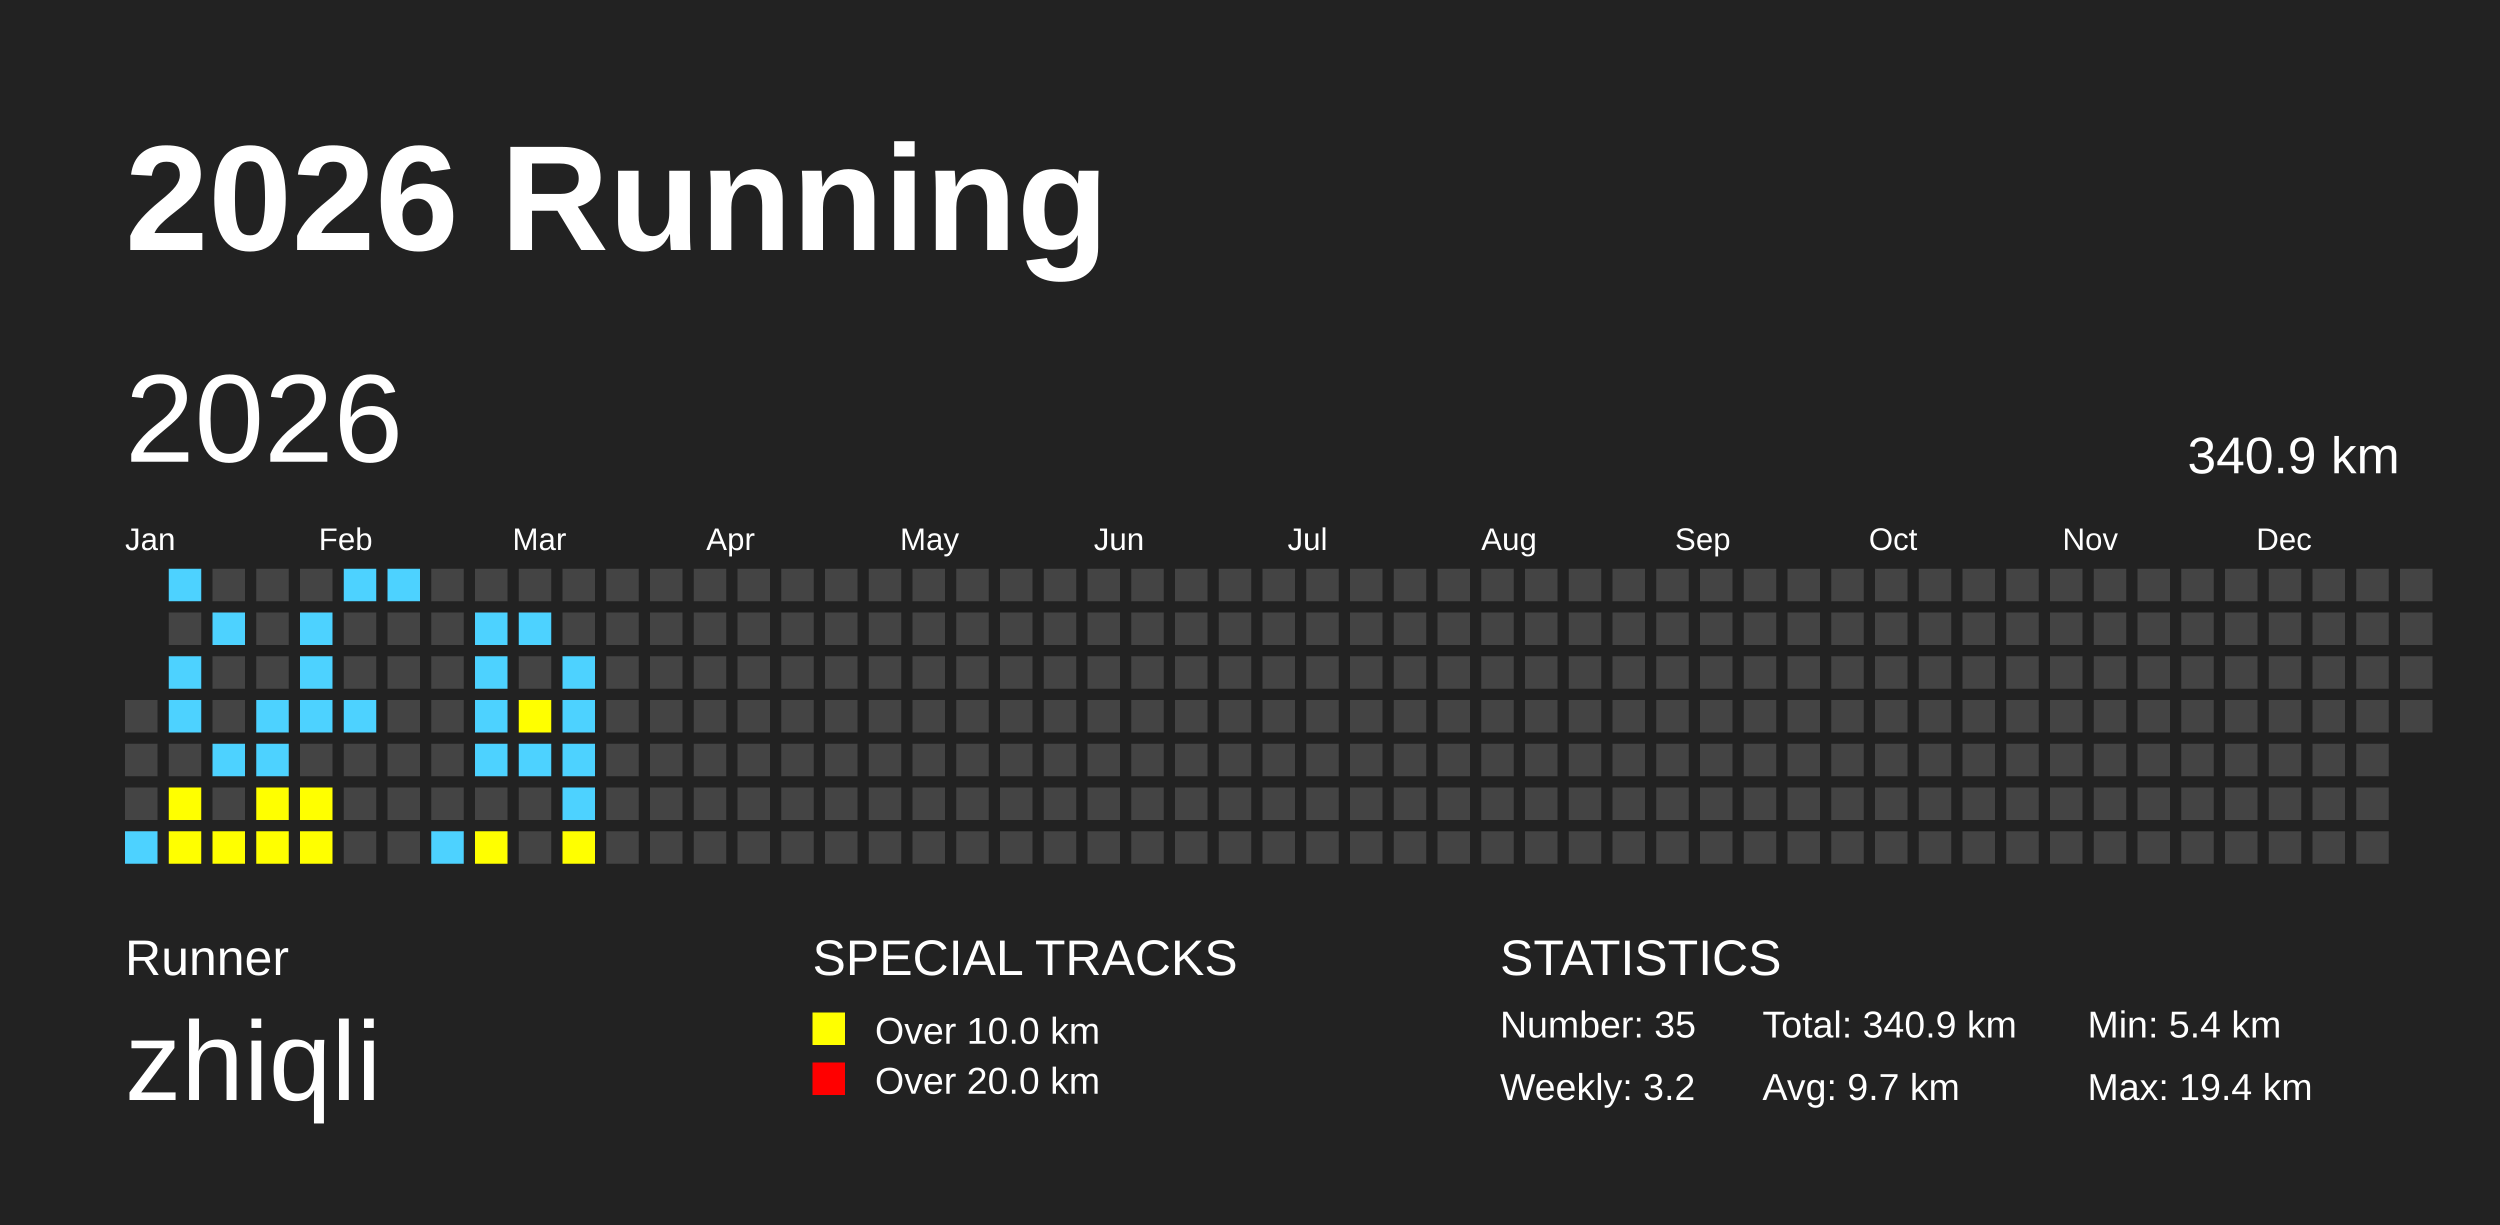
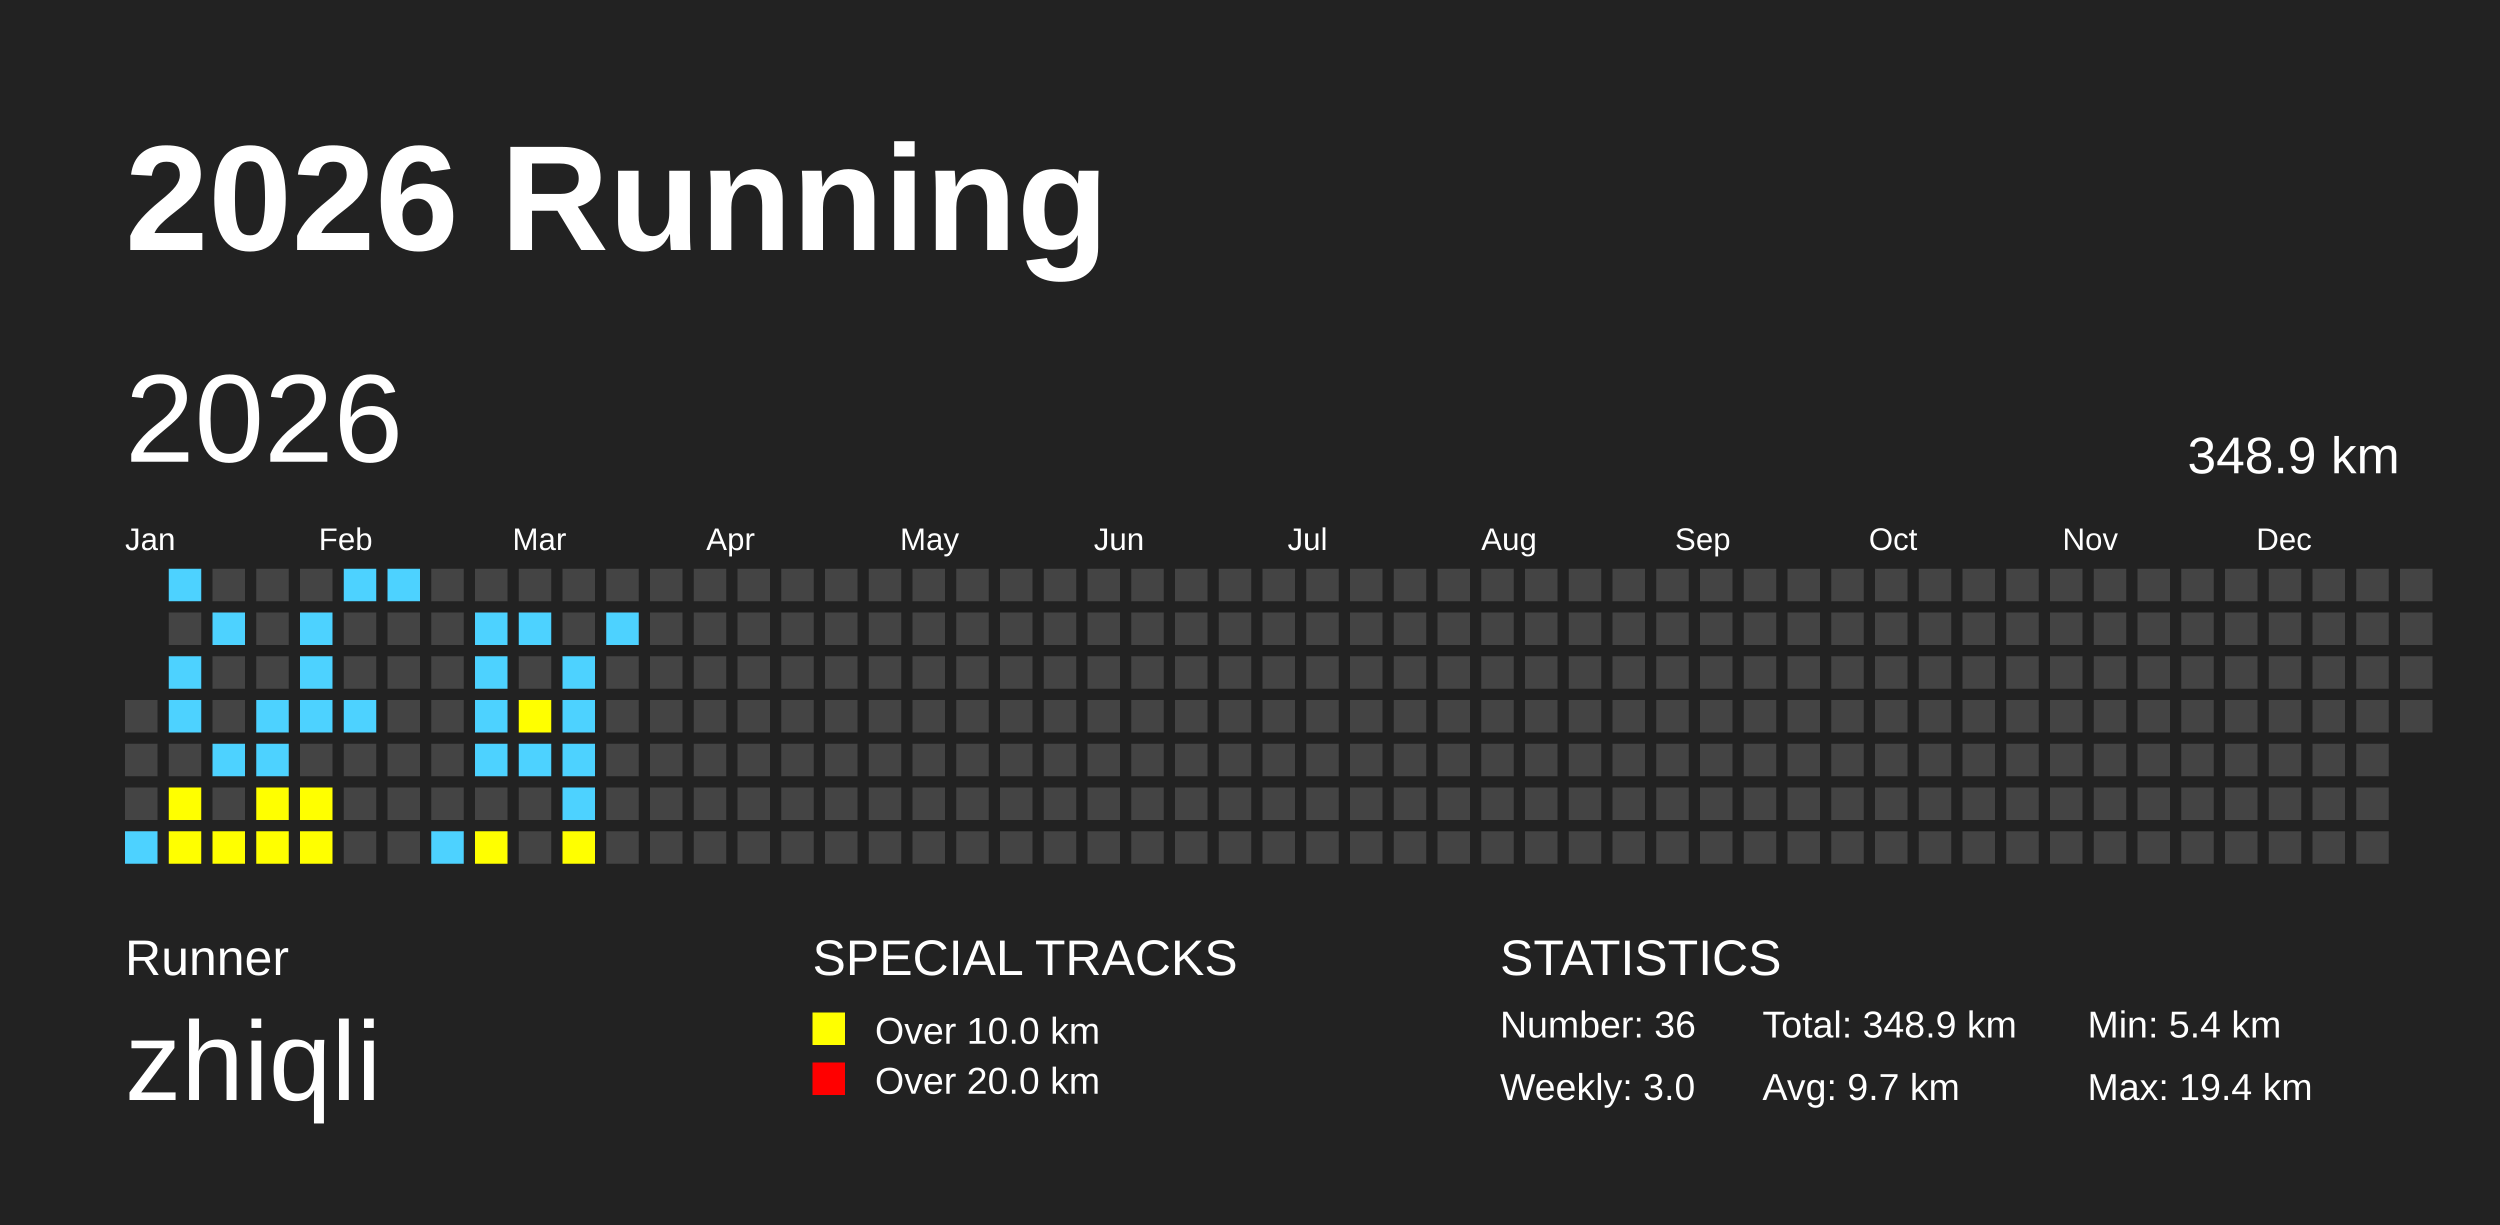
<svg xmlns="http://www.w3.org/2000/svg" baseProfile="full" height="98mm" version="1.1" viewBox="0,0,200,98" width="200mm">
  <defs />
  <rect fill="#222222" height="98" width="200" x="0" y="0" />
  <text fill="#FFFFFF" style="font-size:12px; font-family:Arial; font-weight:bold;" x="10" y="20">2026 Running</text>
  <text fill="#FFFFFF" style="font-size:4px; font-family:Arial" x="10" y="78">Runner</text>
  <text fill="#FFFFFF" style="font-size:9px; font-family:Arial" x="10" y="88">zhiqli</text>
  <text fill="#FFFFFF" style="font-size:4px; font-family:Arial" x="65" y="78">SPECIAL TRACKS</text>
  <rect fill="yellow" height="2.6" width="2.6" x="65" y="81" />
  <text fill="#FFFFFF" style="font-size:3px; font-family:Arial" x="70" y="83.5">Over 10.0 km</text>
  <rect fill="red" height="2.6" width="2.6" x="65" y="85" />
  <text fill="#FFFFFF" style="font-size:3px; font-family:Arial" x="70" y="87.5">Over 20.0 km</text>
  <text fill="#FFFFFF" style="font-size:4px; font-family:Arial" x="120" y="78">STATISTICS</text>
-   <text fill="#FFFFFF" style="font-size:3px; font-family:Arial" x="120" y="83">Number: 35</text>
-   <text fill="#FFFFFF" style="font-size:3px; font-family:Arial" x="120" y="88">Weekly: 3.2</text>
-   <text fill="#FFFFFF" style="font-size:3px; font-family:Arial" x="141" y="83">Total: 340.9 km</text>
+   <text fill="#FFFFFF" style="font-size:3px; font-family:Arial" x="120" y="83">Number: 36</text>
+   <text fill="#FFFFFF" style="font-size:3px; font-family:Arial" x="120" y="88">Weekly: 3.0</text>
+   <text fill="#FFFFFF" style="font-size:3px; font-family:Arial" x="141" y="83">Total: 348.9 km</text>
  <text fill="#FFFFFF" style="font-size:3px; font-family:Arial" x="141" y="88">Avg: 9.7 km</text>
  <text fill="#FFFFFF" style="font-size:3px; font-family:Arial" x="167" y="83">Min: 5.4 km</text>
  <text fill="#FFFFFF" style="font-size:3px; font-family:Arial" x="167" y="88">Max: 19.4 km</text>
  <text dominant-baseline="hanging" fill="#FFFFFF" style="font-size:10.0px; font-family:Arial;" x="10" y="30">2026</text>
-   <text dominant-baseline="hanging" fill="#FFFFFF" style="font-size:4.125px; font-family:Arial;" x="175" y="35">340.9 km</text>
+   <text dominant-baseline="hanging" fill="#FFFFFF" style="font-size:4.125px; font-family:Arial;" x="175" y="35">348.9 km</text>
  <text fill="#FFFFFF" style="font-size:2.5px; font-family:Arial" x="10.0" y="44">Jan</text>
  <text fill="#FFFFFF" style="font-size:2.5px; font-family:Arial" x="25.5" y="44">Feb</text>
  <text fill="#FFFFFF" style="font-size:2.5px; font-family:Arial" x="41.0" y="44">Mar</text>
  <text fill="#FFFFFF" style="font-size:2.5px; font-family:Arial" x="56.5" y="44">Apr</text>
  <text fill="#FFFFFF" style="font-size:2.5px; font-family:Arial" x="72.0" y="44">May</text>
  <text fill="#FFFFFF" style="font-size:2.5px; font-family:Arial" x="87.5" y="44">Jun</text>
  <text fill="#FFFFFF" style="font-size:2.5px; font-family:Arial" x="103.0" y="44">Jul</text>
  <text fill="#FFFFFF" style="font-size:2.5px; font-family:Arial" x="118.5" y="44">Aug</text>
  <text fill="#FFFFFF" style="font-size:2.5px; font-family:Arial" x="134.0" y="44">Sep</text>
  <text fill="#FFFFFF" style="font-size:2.5px; font-family:Arial" x="149.5" y="44">Oct</text>
  <text fill="#FFFFFF" style="font-size:2.5px; font-family:Arial" x="165.0" y="44">Nov</text>
  <text fill="#FFFFFF" style="font-size:2.5px; font-family:Arial" x="180.5" y="44">Dec</text>
  <rect fill="#444444" height="2.6" width="2.6" x="10.0" y="56.0" />
  <rect fill="#444444" height="2.6" width="2.6" x="10.0" y="59.5" />
  <rect fill="#444444" height="2.6" width="2.6" x="10.0" y="63.0" />
  <rect fill="#4DD2FF" height="2.6" width="2.6" x="10.0" y="66.5" />
  <rect fill="#4DD2FF" height="2.6" width="2.6" x="13.5" y="45.5" />
  <rect fill="#444444" height="2.6" width="2.6" x="13.5" y="49.0" />
  <rect fill="#4DD2FF" height="2.6" width="2.6" x="13.5" y="52.5" />
  <rect fill="#4DD2FF" height="2.6" width="2.6" x="13.5" y="56.0" />
  <rect fill="#444444" height="2.6" width="2.6" x="13.5" y="59.5" />
  <rect fill="yellow" height="2.6" width="2.6" x="13.5" y="63.0" />
  <rect fill="yellow" height="2.6" width="2.6" x="13.5" y="66.5" />
  <rect fill="#444444" height="2.6" width="2.6" x="17.0" y="45.5" />
  <rect fill="#4DD2FF" height="2.6" width="2.6" x="17.0" y="49.0" />
  <rect fill="#444444" height="2.6" width="2.6" x="17.0" y="52.5" />
  <rect fill="#444444" height="2.6" width="2.6" x="17.0" y="56.0" />
  <rect fill="#4DD2FF" height="2.6" width="2.6" x="17.0" y="59.5" />
  <rect fill="#444444" height="2.6" width="2.6" x="17.0" y="63.0" />
  <rect fill="yellow" height="2.6" width="2.6" x="17.0" y="66.5" />
  <rect fill="#444444" height="2.6" width="2.6" x="20.5" y="45.5" />
  <rect fill="#444444" height="2.6" width="2.6" x="20.5" y="49.0" />
  <rect fill="#444444" height="2.6" width="2.6" x="20.5" y="52.5" />
  <rect fill="#4DD2FF" height="2.6" width="2.6" x="20.5" y="56.0" />
  <rect fill="#4DD2FF" height="2.6" width="2.6" x="20.5" y="59.5" />
  <rect fill="yellow" height="2.6" width="2.6" x="20.5" y="63.0" />
  <rect fill="yellow" height="2.6" width="2.6" x="20.5" y="66.5" />
  <rect fill="#444444" height="2.6" width="2.6" x="24.0" y="45.5" />
  <rect fill="#4DD2FF" height="2.6" width="2.6" x="24.0" y="49.0" />
  <rect fill="#4DD2FF" height="2.6" width="2.6" x="24.0" y="52.5" />
  <rect fill="#4DD2FF" height="2.6" width="2.6" x="24.0" y="56.0" />
  <rect fill="#444444" height="2.6" width="2.6" x="24.0" y="59.5" />
  <rect fill="yellow" height="2.6" width="2.6" x="24.0" y="63.0" />
  <rect fill="yellow" height="2.6" width="2.6" x="24.0" y="66.5" />
  <rect fill="#4DD2FF" height="2.6" width="2.6" x="27.5" y="45.5" />
  <rect fill="#444444" height="2.6" width="2.6" x="27.5" y="49.0" />
  <rect fill="#444444" height="2.6" width="2.6" x="27.5" y="52.5" />
  <rect fill="#4DD2FF" height="2.6" width="2.6" x="27.5" y="56.0" />
  <rect fill="#444444" height="2.6" width="2.6" x="27.5" y="59.5" />
  <rect fill="#444444" height="2.6" width="2.6" x="27.5" y="63.0" />
  <rect fill="#444444" height="2.6" width="2.6" x="27.5" y="66.5" />
  <rect fill="#4DD2FF" height="2.6" width="2.6" x="31.0" y="45.5" />
  <rect fill="#444444" height="2.6" width="2.6" x="31.0" y="49.0" />
  <rect fill="#444444" height="2.6" width="2.6" x="31.0" y="52.5" />
  <rect fill="#444444" height="2.6" width="2.6" x="31.0" y="56.0" />
  <rect fill="#444444" height="2.6" width="2.6" x="31.0" y="59.5" />
  <rect fill="#444444" height="2.6" width="2.6" x="31.0" y="63.0" />
  <rect fill="#444444" height="2.6" width="2.6" x="31.0" y="66.5" />
  <rect fill="#444444" height="2.6" width="2.6" x="34.5" y="45.5" />
  <rect fill="#444444" height="2.6" width="2.6" x="34.5" y="49.0" />
  <rect fill="#444444" height="2.6" width="2.6" x="34.5" y="52.5" />
  <rect fill="#444444" height="2.6" width="2.6" x="34.5" y="56.0" />
  <rect fill="#444444" height="2.6" width="2.6" x="34.5" y="59.5" />
  <rect fill="#444444" height="2.6" width="2.6" x="34.5" y="63.0" />
  <rect fill="#4DD2FF" height="2.6" width="2.6" x="34.5" y="66.5" />
  <rect fill="#444444" height="2.6" width="2.6" x="38.0" y="45.5" />
  <rect fill="#4DD2FF" height="2.6" width="2.6" x="38.0" y="49.0" />
  <rect fill="#4DD2FF" height="2.6" width="2.6" x="38.0" y="52.5" />
  <rect fill="#4DD2FF" height="2.6" width="2.6" x="38.0" y="56.0" />
  <rect fill="#4DD2FF" height="2.6" width="2.6" x="38.0" y="59.5" />
  <rect fill="#444444" height="2.6" width="2.6" x="38.0" y="63.0" />
  <rect fill="yellow" height="2.6" width="2.6" x="38.0" y="66.5" />
  <rect fill="#444444" height="2.6" width="2.6" x="41.5" y="45.5" />
  <rect fill="#4DD2FF" height="2.6" width="2.6" x="41.5" y="49.0" />
  <rect fill="#444444" height="2.6" width="2.6" x="41.5" y="52.5" />
  <rect fill="yellow" height="2.6" width="2.6" x="41.5" y="56.0" />
  <rect fill="#4DD2FF" height="2.6" width="2.6" x="41.5" y="59.5" />
  <rect fill="#444444" height="2.6" width="2.6" x="41.5" y="63.0" />
  <rect fill="#444444" height="2.6" width="2.6" x="41.5" y="66.5" />
  <rect fill="#444444" height="2.6" width="2.6" x="45.0" y="45.5" />
  <rect fill="#444444" height="2.6" width="2.6" x="45.0" y="49.0" />
  <rect fill="#4DD2FF" height="2.6" width="2.6" x="45.0" y="52.5" />
  <rect fill="#4DD2FF" height="2.6" width="2.6" x="45.0" y="56.0" />
  <rect fill="#4DD2FF" height="2.6" width="2.6" x="45.0" y="59.5" />
  <rect fill="#4DD2FF" height="2.6" width="2.6" x="45.0" y="63.0" />
  <rect fill="yellow" height="2.6" width="2.6" x="45.0" y="66.5" />
  <rect fill="#444444" height="2.6" width="2.6" x="48.5" y="45.5" />
-   <rect fill="#444444" height="2.6" width="2.6" x="48.5" y="49.0" />
+   <rect fill="#4DD2FF" height="2.6" width="2.6" x="48.5" y="49.0" />
  <rect fill="#444444" height="2.6" width="2.6" x="48.5" y="52.5" />
  <rect fill="#444444" height="2.6" width="2.6" x="48.5" y="56.0" />
  <rect fill="#444444" height="2.6" width="2.6" x="48.5" y="59.5" />
  <rect fill="#444444" height="2.6" width="2.6" x="48.5" y="63.0" />
  <rect fill="#444444" height="2.6" width="2.6" x="48.5" y="66.5" />
  <rect fill="#444444" height="2.6" width="2.6" x="52.0" y="45.5" />
  <rect fill="#444444" height="2.6" width="2.6" x="52.0" y="49.0" />
  <rect fill="#444444" height="2.6" width="2.6" x="52.0" y="52.5" />
  <rect fill="#444444" height="2.6" width="2.6" x="52.0" y="56.0" />
  <rect fill="#444444" height="2.6" width="2.6" x="52.0" y="59.5" />
  <rect fill="#444444" height="2.6" width="2.6" x="52.0" y="63.0" />
  <rect fill="#444444" height="2.6" width="2.6" x="52.0" y="66.5" />
  <rect fill="#444444" height="2.6" width="2.6" x="55.5" y="45.5" />
  <rect fill="#444444" height="2.6" width="2.6" x="55.5" y="49.0" />
  <rect fill="#444444" height="2.6" width="2.6" x="55.5" y="52.5" />
  <rect fill="#444444" height="2.6" width="2.6" x="55.5" y="56.0" />
  <rect fill="#444444" height="2.6" width="2.6" x="55.5" y="59.5" />
  <rect fill="#444444" height="2.6" width="2.6" x="55.5" y="63.0" />
  <rect fill="#444444" height="2.6" width="2.6" x="55.5" y="66.5" />
  <rect fill="#444444" height="2.6" width="2.6" x="59.0" y="45.5" />
  <rect fill="#444444" height="2.6" width="2.6" x="59.0" y="49.0" />
  <rect fill="#444444" height="2.6" width="2.6" x="59.0" y="52.5" />
  <rect fill="#444444" height="2.6" width="2.6" x="59.0" y="56.0" />
  <rect fill="#444444" height="2.6" width="2.6" x="59.0" y="59.5" />
  <rect fill="#444444" height="2.6" width="2.6" x="59.0" y="63.0" />
  <rect fill="#444444" height="2.6" width="2.6" x="59.0" y="66.5" />
  <rect fill="#444444" height="2.6" width="2.6" x="62.5" y="45.5" />
  <rect fill="#444444" height="2.6" width="2.6" x="62.5" y="49.0" />
  <rect fill="#444444" height="2.6" width="2.6" x="62.5" y="52.5" />
  <rect fill="#444444" height="2.6" width="2.6" x="62.5" y="56.0" />
  <rect fill="#444444" height="2.6" width="2.6" x="62.5" y="59.5" />
  <rect fill="#444444" height="2.6" width="2.6" x="62.5" y="63.0" />
  <rect fill="#444444" height="2.6" width="2.6" x="62.5" y="66.5" />
  <rect fill="#444444" height="2.6" width="2.6" x="66.0" y="45.5" />
  <rect fill="#444444" height="2.6" width="2.6" x="66.0" y="49.0" />
  <rect fill="#444444" height="2.6" width="2.6" x="66.0" y="52.5" />
  <rect fill="#444444" height="2.6" width="2.6" x="66.0" y="56.0" />
  <rect fill="#444444" height="2.6" width="2.6" x="66.0" y="59.5" />
  <rect fill="#444444" height="2.6" width="2.6" x="66.0" y="63.0" />
  <rect fill="#444444" height="2.6" width="2.6" x="66.0" y="66.5" />
  <rect fill="#444444" height="2.6" width="2.6" x="69.5" y="45.5" />
  <rect fill="#444444" height="2.6" width="2.6" x="69.5" y="49.0" />
  <rect fill="#444444" height="2.6" width="2.6" x="69.5" y="52.5" />
  <rect fill="#444444" height="2.6" width="2.6" x="69.5" y="56.0" />
  <rect fill="#444444" height="2.6" width="2.6" x="69.5" y="59.5" />
  <rect fill="#444444" height="2.6" width="2.6" x="69.5" y="63.0" />
  <rect fill="#444444" height="2.6" width="2.6" x="69.5" y="66.5" />
  <rect fill="#444444" height="2.6" width="2.6" x="73.0" y="45.5" />
  <rect fill="#444444" height="2.6" width="2.6" x="73.0" y="49.0" />
  <rect fill="#444444" height="2.6" width="2.6" x="73.0" y="52.5" />
  <rect fill="#444444" height="2.6" width="2.6" x="73.0" y="56.0" />
  <rect fill="#444444" height="2.6" width="2.6" x="73.0" y="59.5" />
  <rect fill="#444444" height="2.6" width="2.6" x="73.0" y="63.0" />
  <rect fill="#444444" height="2.6" width="2.6" x="73.0" y="66.5" />
  <rect fill="#444444" height="2.6" width="2.6" x="76.5" y="45.5" />
  <rect fill="#444444" height="2.6" width="2.6" x="76.5" y="49.0" />
  <rect fill="#444444" height="2.6" width="2.6" x="76.5" y="52.5" />
  <rect fill="#444444" height="2.6" width="2.6" x="76.5" y="56.0" />
  <rect fill="#444444" height="2.6" width="2.6" x="76.5" y="59.5" />
  <rect fill="#444444" height="2.6" width="2.6" x="76.5" y="63.0" />
  <rect fill="#444444" height="2.6" width="2.6" x="76.5" y="66.5" />
  <rect fill="#444444" height="2.6" width="2.6" x="80.0" y="45.5" />
  <rect fill="#444444" height="2.6" width="2.6" x="80.0" y="49.0" />
  <rect fill="#444444" height="2.6" width="2.6" x="80.0" y="52.5" />
  <rect fill="#444444" height="2.6" width="2.6" x="80.0" y="56.0" />
  <rect fill="#444444" height="2.6" width="2.6" x="80.0" y="59.5" />
  <rect fill="#444444" height="2.6" width="2.6" x="80.0" y="63.0" />
  <rect fill="#444444" height="2.6" width="2.6" x="80.0" y="66.5" />
  <rect fill="#444444" height="2.6" width="2.6" x="83.5" y="45.5" />
  <rect fill="#444444" height="2.6" width="2.6" x="83.5" y="49.0" />
  <rect fill="#444444" height="2.6" width="2.6" x="83.5" y="52.5" />
  <rect fill="#444444" height="2.6" width="2.6" x="83.5" y="56.0" />
  <rect fill="#444444" height="2.6" width="2.6" x="83.5" y="59.5" />
  <rect fill="#444444" height="2.6" width="2.6" x="83.5" y="63.0" />
  <rect fill="#444444" height="2.6" width="2.6" x="83.5" y="66.5" />
  <rect fill="#444444" height="2.6" width="2.6" x="87.0" y="45.5" />
  <rect fill="#444444" height="2.6" width="2.6" x="87.0" y="49.0" />
  <rect fill="#444444" height="2.6" width="2.6" x="87.0" y="52.5" />
  <rect fill="#444444" height="2.6" width="2.6" x="87.0" y="56.0" />
  <rect fill="#444444" height="2.6" width="2.6" x="87.0" y="59.5" />
  <rect fill="#444444" height="2.6" width="2.6" x="87.0" y="63.0" />
  <rect fill="#444444" height="2.6" width="2.6" x="87.0" y="66.5" />
  <rect fill="#444444" height="2.6" width="2.6" x="90.5" y="45.5" />
  <rect fill="#444444" height="2.6" width="2.6" x="90.5" y="49.0" />
  <rect fill="#444444" height="2.6" width="2.6" x="90.5" y="52.5" />
  <rect fill="#444444" height="2.6" width="2.6" x="90.5" y="56.0" />
  <rect fill="#444444" height="2.6" width="2.6" x="90.5" y="59.5" />
  <rect fill="#444444" height="2.6" width="2.6" x="90.5" y="63.0" />
  <rect fill="#444444" height="2.6" width="2.6" x="90.5" y="66.5" />
  <rect fill="#444444" height="2.6" width="2.6" x="94.0" y="45.5" />
  <rect fill="#444444" height="2.6" width="2.6" x="94.0" y="49.0" />
  <rect fill="#444444" height="2.6" width="2.6" x="94.0" y="52.5" />
  <rect fill="#444444" height="2.6" width="2.6" x="94.0" y="56.0" />
  <rect fill="#444444" height="2.6" width="2.6" x="94.0" y="59.5" />
  <rect fill="#444444" height="2.6" width="2.6" x="94.0" y="63.0" />
  <rect fill="#444444" height="2.6" width="2.6" x="94.0" y="66.5" />
  <rect fill="#444444" height="2.6" width="2.6" x="97.5" y="45.5" />
  <rect fill="#444444" height="2.6" width="2.6" x="97.5" y="49.0" />
  <rect fill="#444444" height="2.6" width="2.6" x="97.5" y="52.5" />
  <rect fill="#444444" height="2.6" width="2.6" x="97.5" y="56.0" />
  <rect fill="#444444" height="2.6" width="2.6" x="97.5" y="59.5" />
  <rect fill="#444444" height="2.6" width="2.6" x="97.5" y="63.0" />
  <rect fill="#444444" height="2.6" width="2.6" x="97.5" y="66.5" />
  <rect fill="#444444" height="2.6" width="2.6" x="101.0" y="45.5" />
  <rect fill="#444444" height="2.6" width="2.6" x="101.0" y="49.0" />
  <rect fill="#444444" height="2.6" width="2.6" x="101.0" y="52.5" />
  <rect fill="#444444" height="2.6" width="2.6" x="101.0" y="56.0" />
  <rect fill="#444444" height="2.6" width="2.6" x="101.0" y="59.5" />
  <rect fill="#444444" height="2.6" width="2.6" x="101.0" y="63.0" />
  <rect fill="#444444" height="2.6" width="2.6" x="101.0" y="66.5" />
  <rect fill="#444444" height="2.6" width="2.6" x="104.5" y="45.5" />
  <rect fill="#444444" height="2.6" width="2.6" x="104.5" y="49.0" />
  <rect fill="#444444" height="2.6" width="2.6" x="104.5" y="52.5" />
  <rect fill="#444444" height="2.6" width="2.6" x="104.5" y="56.0" />
  <rect fill="#444444" height="2.6" width="2.6" x="104.5" y="59.5" />
  <rect fill="#444444" height="2.6" width="2.6" x="104.5" y="63.0" />
  <rect fill="#444444" height="2.6" width="2.6" x="104.5" y="66.5" />
  <rect fill="#444444" height="2.6" width="2.6" x="108.0" y="45.5" />
  <rect fill="#444444" height="2.6" width="2.6" x="108.0" y="49.0" />
  <rect fill="#444444" height="2.6" width="2.6" x="108.0" y="52.5" />
  <rect fill="#444444" height="2.6" width="2.6" x="108.0" y="56.0" />
  <rect fill="#444444" height="2.6" width="2.6" x="108.0" y="59.5" />
  <rect fill="#444444" height="2.6" width="2.6" x="108.0" y="63.0" />
  <rect fill="#444444" height="2.6" width="2.6" x="108.0" y="66.5" />
  <rect fill="#444444" height="2.6" width="2.6" x="111.5" y="45.5" />
  <rect fill="#444444" height="2.6" width="2.6" x="111.5" y="49.0" />
  <rect fill="#444444" height="2.6" width="2.6" x="111.5" y="52.5" />
  <rect fill="#444444" height="2.6" width="2.6" x="111.5" y="56.0" />
  <rect fill="#444444" height="2.6" width="2.6" x="111.5" y="59.5" />
  <rect fill="#444444" height="2.6" width="2.6" x="111.5" y="63.0" />
  <rect fill="#444444" height="2.6" width="2.6" x="111.5" y="66.5" />
  <rect fill="#444444" height="2.6" width="2.6" x="115.0" y="45.5" />
  <rect fill="#444444" height="2.6" width="2.6" x="115.0" y="49.0" />
  <rect fill="#444444" height="2.6" width="2.6" x="115.0" y="52.5" />
  <rect fill="#444444" height="2.6" width="2.6" x="115.0" y="56.0" />
  <rect fill="#444444" height="2.6" width="2.6" x="115.0" y="59.5" />
  <rect fill="#444444" height="2.6" width="2.6" x="115.0" y="63.0" />
  <rect fill="#444444" height="2.6" width="2.6" x="115.0" y="66.5" />
  <rect fill="#444444" height="2.6" width="2.6" x="118.5" y="45.5" />
  <rect fill="#444444" height="2.6" width="2.6" x="118.5" y="49.0" />
  <rect fill="#444444" height="2.6" width="2.6" x="118.5" y="52.5" />
  <rect fill="#444444" height="2.6" width="2.6" x="118.5" y="56.0" />
  <rect fill="#444444" height="2.6" width="2.6" x="118.5" y="59.5" />
  <rect fill="#444444" height="2.6" width="2.6" x="118.5" y="63.0" />
  <rect fill="#444444" height="2.6" width="2.6" x="118.5" y="66.5" />
  <rect fill="#444444" height="2.6" width="2.6" x="122.0" y="45.5" />
  <rect fill="#444444" height="2.6" width="2.6" x="122.0" y="49.0" />
  <rect fill="#444444" height="2.6" width="2.6" x="122.0" y="52.5" />
  <rect fill="#444444" height="2.6" width="2.6" x="122.0" y="56.0" />
  <rect fill="#444444" height="2.6" width="2.6" x="122.0" y="59.5" />
  <rect fill="#444444" height="2.6" width="2.6" x="122.0" y="63.0" />
  <rect fill="#444444" height="2.6" width="2.6" x="122.0" y="66.5" />
  <rect fill="#444444" height="2.6" width="2.6" x="125.5" y="45.5" />
  <rect fill="#444444" height="2.6" width="2.6" x="125.5" y="49.0" />
  <rect fill="#444444" height="2.6" width="2.6" x="125.5" y="52.5" />
  <rect fill="#444444" height="2.6" width="2.6" x="125.5" y="56.0" />
  <rect fill="#444444" height="2.6" width="2.6" x="125.5" y="59.5" />
  <rect fill="#444444" height="2.6" width="2.6" x="125.5" y="63.0" />
  <rect fill="#444444" height="2.6" width="2.6" x="125.5" y="66.5" />
  <rect fill="#444444" height="2.6" width="2.6" x="129.0" y="45.5" />
  <rect fill="#444444" height="2.6" width="2.6" x="129.0" y="49.0" />
  <rect fill="#444444" height="2.6" width="2.6" x="129.0" y="52.5" />
  <rect fill="#444444" height="2.6" width="2.6" x="129.0" y="56.0" />
  <rect fill="#444444" height="2.6" width="2.6" x="129.0" y="59.5" />
  <rect fill="#444444" height="2.6" width="2.6" x="129.0" y="63.0" />
  <rect fill="#444444" height="2.6" width="2.6" x="129.0" y="66.5" />
  <rect fill="#444444" height="2.6" width="2.6" x="132.5" y="45.5" />
  <rect fill="#444444" height="2.6" width="2.6" x="132.5" y="49.0" />
  <rect fill="#444444" height="2.6" width="2.6" x="132.5" y="52.5" />
  <rect fill="#444444" height="2.6" width="2.6" x="132.5" y="56.0" />
  <rect fill="#444444" height="2.6" width="2.6" x="132.5" y="59.5" />
  <rect fill="#444444" height="2.6" width="2.6" x="132.5" y="63.0" />
  <rect fill="#444444" height="2.6" width="2.6" x="132.5" y="66.5" />
  <rect fill="#444444" height="2.6" width="2.6" x="136.0" y="45.5" />
  <rect fill="#444444" height="2.6" width="2.6" x="136.0" y="49.0" />
  <rect fill="#444444" height="2.6" width="2.6" x="136.0" y="52.5" />
  <rect fill="#444444" height="2.6" width="2.6" x="136.0" y="56.0" />
  <rect fill="#444444" height="2.6" width="2.6" x="136.0" y="59.5" />
  <rect fill="#444444" height="2.6" width="2.6" x="136.0" y="63.0" />
  <rect fill="#444444" height="2.6" width="2.6" x="136.0" y="66.5" />
  <rect fill="#444444" height="2.6" width="2.6" x="139.5" y="45.5" />
  <rect fill="#444444" height="2.6" width="2.6" x="139.5" y="49.0" />
  <rect fill="#444444" height="2.6" width="2.6" x="139.5" y="52.5" />
  <rect fill="#444444" height="2.6" width="2.6" x="139.5" y="56.0" />
  <rect fill="#444444" height="2.6" width="2.6" x="139.5" y="59.5" />
  <rect fill="#444444" height="2.6" width="2.6" x="139.5" y="63.0" />
  <rect fill="#444444" height="2.6" width="2.6" x="139.5" y="66.5" />
  <rect fill="#444444" height="2.6" width="2.6" x="143.0" y="45.5" />
  <rect fill="#444444" height="2.6" width="2.6" x="143.0" y="49.0" />
  <rect fill="#444444" height="2.6" width="2.6" x="143.0" y="52.5" />
  <rect fill="#444444" height="2.6" width="2.6" x="143.0" y="56.0" />
  <rect fill="#444444" height="2.6" width="2.6" x="143.0" y="59.5" />
  <rect fill="#444444" height="2.6" width="2.6" x="143.0" y="63.0" />
  <rect fill="#444444" height="2.6" width="2.6" x="143.0" y="66.5" />
  <rect fill="#444444" height="2.6" width="2.6" x="146.5" y="45.5" />
  <rect fill="#444444" height="2.6" width="2.6" x="146.5" y="49.0" />
  <rect fill="#444444" height="2.6" width="2.6" x="146.5" y="52.5" />
  <rect fill="#444444" height="2.6" width="2.6" x="146.5" y="56.0" />
  <rect fill="#444444" height="2.6" width="2.6" x="146.5" y="59.5" />
  <rect fill="#444444" height="2.6" width="2.6" x="146.5" y="63.0" />
  <rect fill="#444444" height="2.6" width="2.6" x="146.5" y="66.5" />
  <rect fill="#444444" height="2.6" width="2.6" x="150.0" y="45.5" />
  <rect fill="#444444" height="2.6" width="2.6" x="150.0" y="49.0" />
  <rect fill="#444444" height="2.6" width="2.6" x="150.0" y="52.5" />
  <rect fill="#444444" height="2.6" width="2.6" x="150.0" y="56.0" />
  <rect fill="#444444" height="2.6" width="2.6" x="150.0" y="59.5" />
  <rect fill="#444444" height="2.6" width="2.6" x="150.0" y="63.0" />
  <rect fill="#444444" height="2.6" width="2.6" x="150.0" y="66.5" />
  <rect fill="#444444" height="2.6" width="2.6" x="153.5" y="45.5" />
  <rect fill="#444444" height="2.6" width="2.6" x="153.5" y="49.0" />
  <rect fill="#444444" height="2.6" width="2.6" x="153.5" y="52.5" />
  <rect fill="#444444" height="2.6" width="2.6" x="153.5" y="56.0" />
  <rect fill="#444444" height="2.6" width="2.6" x="153.5" y="59.5" />
  <rect fill="#444444" height="2.6" width="2.6" x="153.5" y="63.0" />
  <rect fill="#444444" height="2.6" width="2.6" x="153.5" y="66.5" />
  <rect fill="#444444" height="2.6" width="2.6" x="157.0" y="45.5" />
  <rect fill="#444444" height="2.6" width="2.6" x="157.0" y="49.0" />
  <rect fill="#444444" height="2.6" width="2.6" x="157.0" y="52.5" />
  <rect fill="#444444" height="2.6" width="2.6" x="157.0" y="56.0" />
  <rect fill="#444444" height="2.6" width="2.6" x="157.0" y="59.5" />
  <rect fill="#444444" height="2.6" width="2.6" x="157.0" y="63.0" />
  <rect fill="#444444" height="2.6" width="2.6" x="157.0" y="66.5" />
  <rect fill="#444444" height="2.6" width="2.6" x="160.5" y="45.5" />
  <rect fill="#444444" height="2.6" width="2.6" x="160.5" y="49.0" />
  <rect fill="#444444" height="2.6" width="2.6" x="160.5" y="52.5" />
  <rect fill="#444444" height="2.6" width="2.6" x="160.5" y="56.0" />
  <rect fill="#444444" height="2.6" width="2.6" x="160.5" y="59.5" />
  <rect fill="#444444" height="2.6" width="2.6" x="160.5" y="63.0" />
  <rect fill="#444444" height="2.6" width="2.6" x="160.5" y="66.5" />
  <rect fill="#444444" height="2.6" width="2.6" x="164.0" y="45.5" />
  <rect fill="#444444" height="2.6" width="2.6" x="164.0" y="49.0" />
  <rect fill="#444444" height="2.6" width="2.6" x="164.0" y="52.5" />
  <rect fill="#444444" height="2.6" width="2.6" x="164.0" y="56.0" />
  <rect fill="#444444" height="2.6" width="2.6" x="164.0" y="59.5" />
  <rect fill="#444444" height="2.6" width="2.6" x="164.0" y="63.0" />
  <rect fill="#444444" height="2.6" width="2.6" x="164.0" y="66.5" />
  <rect fill="#444444" height="2.6" width="2.6" x="167.5" y="45.5" />
  <rect fill="#444444" height="2.6" width="2.6" x="167.5" y="49.0" />
  <rect fill="#444444" height="2.6" width="2.6" x="167.5" y="52.5" />
  <rect fill="#444444" height="2.6" width="2.6" x="167.5" y="56.0" />
  <rect fill="#444444" height="2.6" width="2.6" x="167.5" y="59.5" />
  <rect fill="#444444" height="2.6" width="2.6" x="167.5" y="63.0" />
  <rect fill="#444444" height="2.6" width="2.6" x="167.5" y="66.5" />
  <rect fill="#444444" height="2.6" width="2.6" x="171.0" y="45.5" />
  <rect fill="#444444" height="2.6" width="2.6" x="171.0" y="49.0" />
  <rect fill="#444444" height="2.6" width="2.6" x="171.0" y="52.5" />
  <rect fill="#444444" height="2.6" width="2.6" x="171.0" y="56.0" />
  <rect fill="#444444" height="2.6" width="2.6" x="171.0" y="59.5" />
  <rect fill="#444444" height="2.6" width="2.6" x="171.0" y="63.0" />
  <rect fill="#444444" height="2.6" width="2.6" x="171.0" y="66.5" />
  <rect fill="#444444" height="2.6" width="2.6" x="174.5" y="45.5" />
  <rect fill="#444444" height="2.6" width="2.6" x="174.5" y="49.0" />
  <rect fill="#444444" height="2.6" width="2.6" x="174.5" y="52.5" />
  <rect fill="#444444" height="2.6" width="2.6" x="174.5" y="56.0" />
  <rect fill="#444444" height="2.6" width="2.6" x="174.5" y="59.5" />
  <rect fill="#444444" height="2.6" width="2.6" x="174.5" y="63.0" />
  <rect fill="#444444" height="2.6" width="2.6" x="174.5" y="66.5" />
  <rect fill="#444444" height="2.6" width="2.6" x="178.0" y="45.5" />
  <rect fill="#444444" height="2.6" width="2.6" x="178.0" y="49.0" />
  <rect fill="#444444" height="2.6" width="2.6" x="178.0" y="52.5" />
  <rect fill="#444444" height="2.6" width="2.6" x="178.0" y="56.0" />
  <rect fill="#444444" height="2.6" width="2.6" x="178.0" y="59.5" />
  <rect fill="#444444" height="2.6" width="2.6" x="178.0" y="63.0" />
  <rect fill="#444444" height="2.6" width="2.6" x="178.0" y="66.5" />
  <rect fill="#444444" height="2.6" width="2.6" x="181.5" y="45.5" />
  <rect fill="#444444" height="2.6" width="2.6" x="181.5" y="49.0" />
  <rect fill="#444444" height="2.6" width="2.6" x="181.5" y="52.5" />
  <rect fill="#444444" height="2.6" width="2.6" x="181.5" y="56.0" />
  <rect fill="#444444" height="2.6" width="2.6" x="181.5" y="59.5" />
  <rect fill="#444444" height="2.6" width="2.6" x="181.5" y="63.0" />
  <rect fill="#444444" height="2.6" width="2.6" x="181.5" y="66.5" />
  <rect fill="#444444" height="2.6" width="2.6" x="185.0" y="45.5" />
  <rect fill="#444444" height="2.6" width="2.6" x="185.0" y="49.0" />
  <rect fill="#444444" height="2.6" width="2.6" x="185.0" y="52.5" />
  <rect fill="#444444" height="2.6" width="2.6" x="185.0" y="56.0" />
  <rect fill="#444444" height="2.6" width="2.6" x="185.0" y="59.5" />
  <rect fill="#444444" height="2.6" width="2.6" x="185.0" y="63.0" />
  <rect fill="#444444" height="2.6" width="2.6" x="185.0" y="66.5" />
  <rect fill="#444444" height="2.6" width="2.6" x="188.5" y="45.5" />
  <rect fill="#444444" height="2.6" width="2.6" x="188.5" y="49.0" />
  <rect fill="#444444" height="2.6" width="2.6" x="188.5" y="52.5" />
  <rect fill="#444444" height="2.6" width="2.6" x="188.5" y="56.0" />
  <rect fill="#444444" height="2.6" width="2.6" x="188.5" y="59.5" />
  <rect fill="#444444" height="2.6" width="2.6" x="188.5" y="63.0" />
  <rect fill="#444444" height="2.6" width="2.6" x="188.5" y="66.5" />
  <rect fill="#444444" height="2.6" width="2.6" x="192.0" y="45.5" />
  <rect fill="#444444" height="2.6" width="2.6" x="192.0" y="49.0" />
  <rect fill="#444444" height="2.6" width="2.6" x="192.0" y="52.5" />
  <rect fill="#444444" height="2.6" width="2.6" x="192.0" y="56.0" />
</svg>
